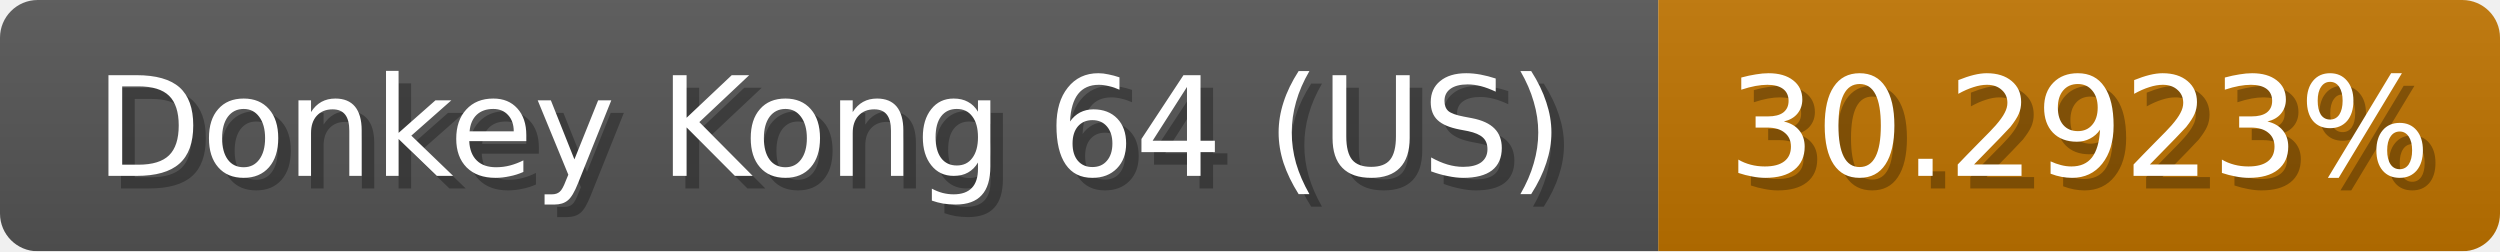
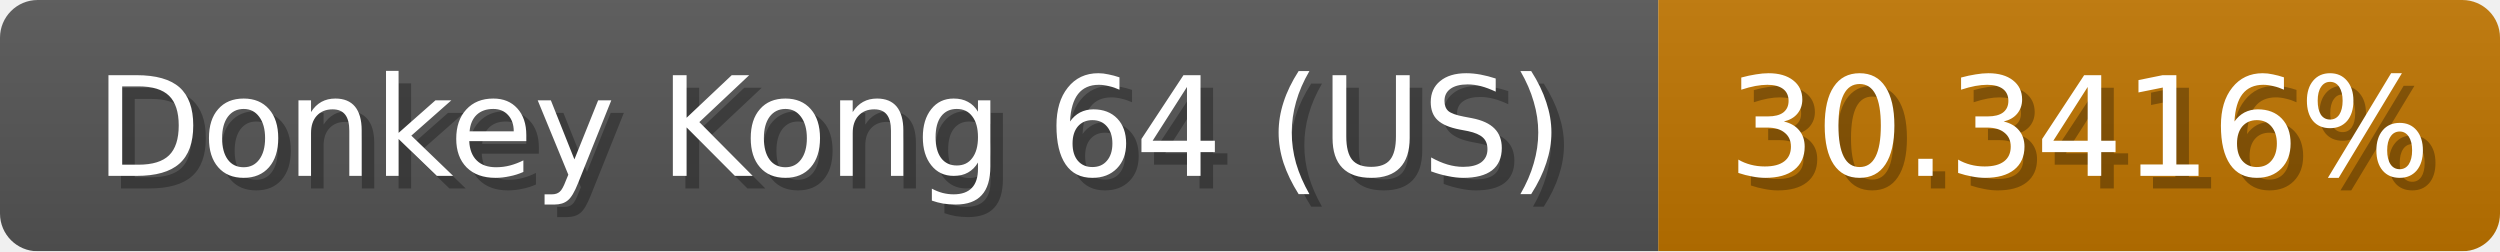
<svg xmlns="http://www.w3.org/2000/svg" width="199" height="20">
  <linearGradient id="b" x2="0" y2="100%">
    <stop offset="0" stop-color="#bbb" stop-opacity=".1" />
    <stop offset="1" stop-opacity=".1" />
  </linearGradient>
  <mask id="anybadge_1">
    <rect width="199" height="20" rx="3" fill="#fff" />
  </mask>
  <g mask="url(#anybadge_1)">
    <path fill="#555" d="M0 0h132v20H0z" />
-     <path fill="#c07400" d="M132 0h67v20H132z" />
+     <path fill="#c07500" d="M132 0h67v20H132z" />
    <path fill="url(#b)" d="M0 0h199v20H0z" />
  </g>
  <g fill="#fff" text-anchor="middle" font-family="DejaVu Sans,Verdana,Geneva,sans-serif" font-size="11">
    <text x="67.0" y="15" fill="#010101" fill-opacity=".3">Donkey Kong 64 (US)</text>
    <text x="66.0" y="14">Donkey Kong 64 (US)</text>
  </g>
  <g fill="#fff" text-anchor="middle" font-family="DejaVu Sans,Verdana,Geneva,sans-serif" font-size="11">
-     <text x="166.5" y="15" fill="#010101" fill-opacity=".3">30.2923%</text>
-     <text x="165.5" y="14">30.2923%</text>
+     <text x="166.5" y="15" fill="#010101" fill-opacity=".3">30.3416%</text>
+     <text x="165.5" y="14">30.3416%</text>
  </g>
</svg>
